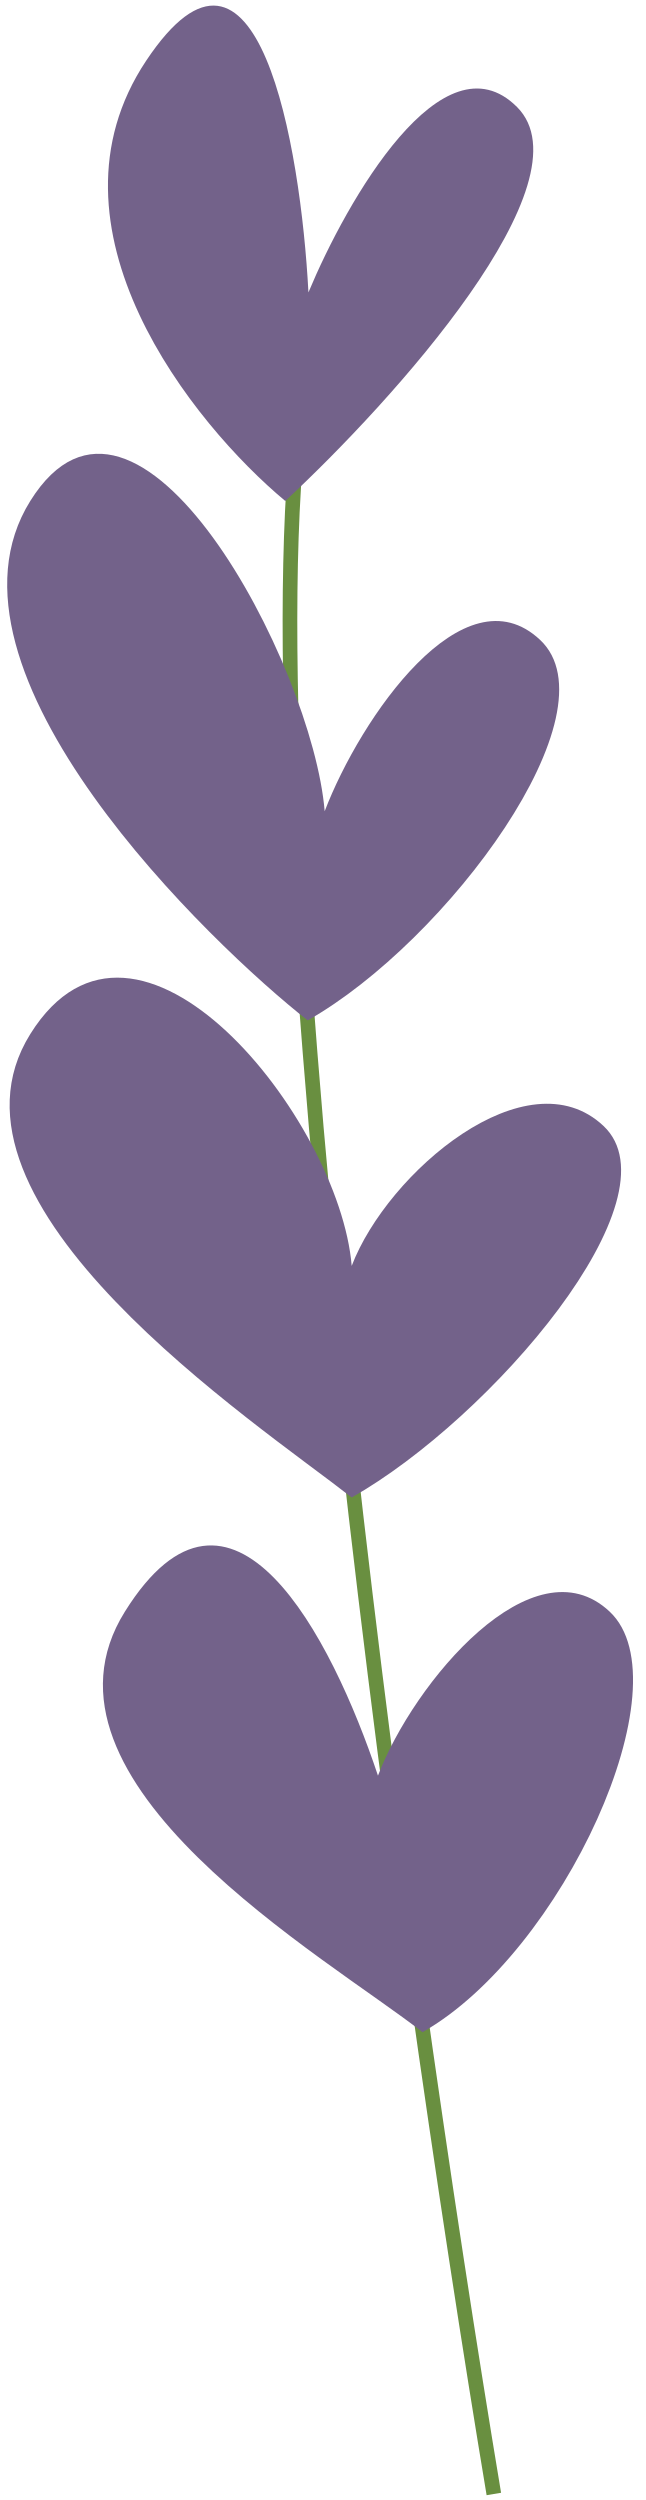
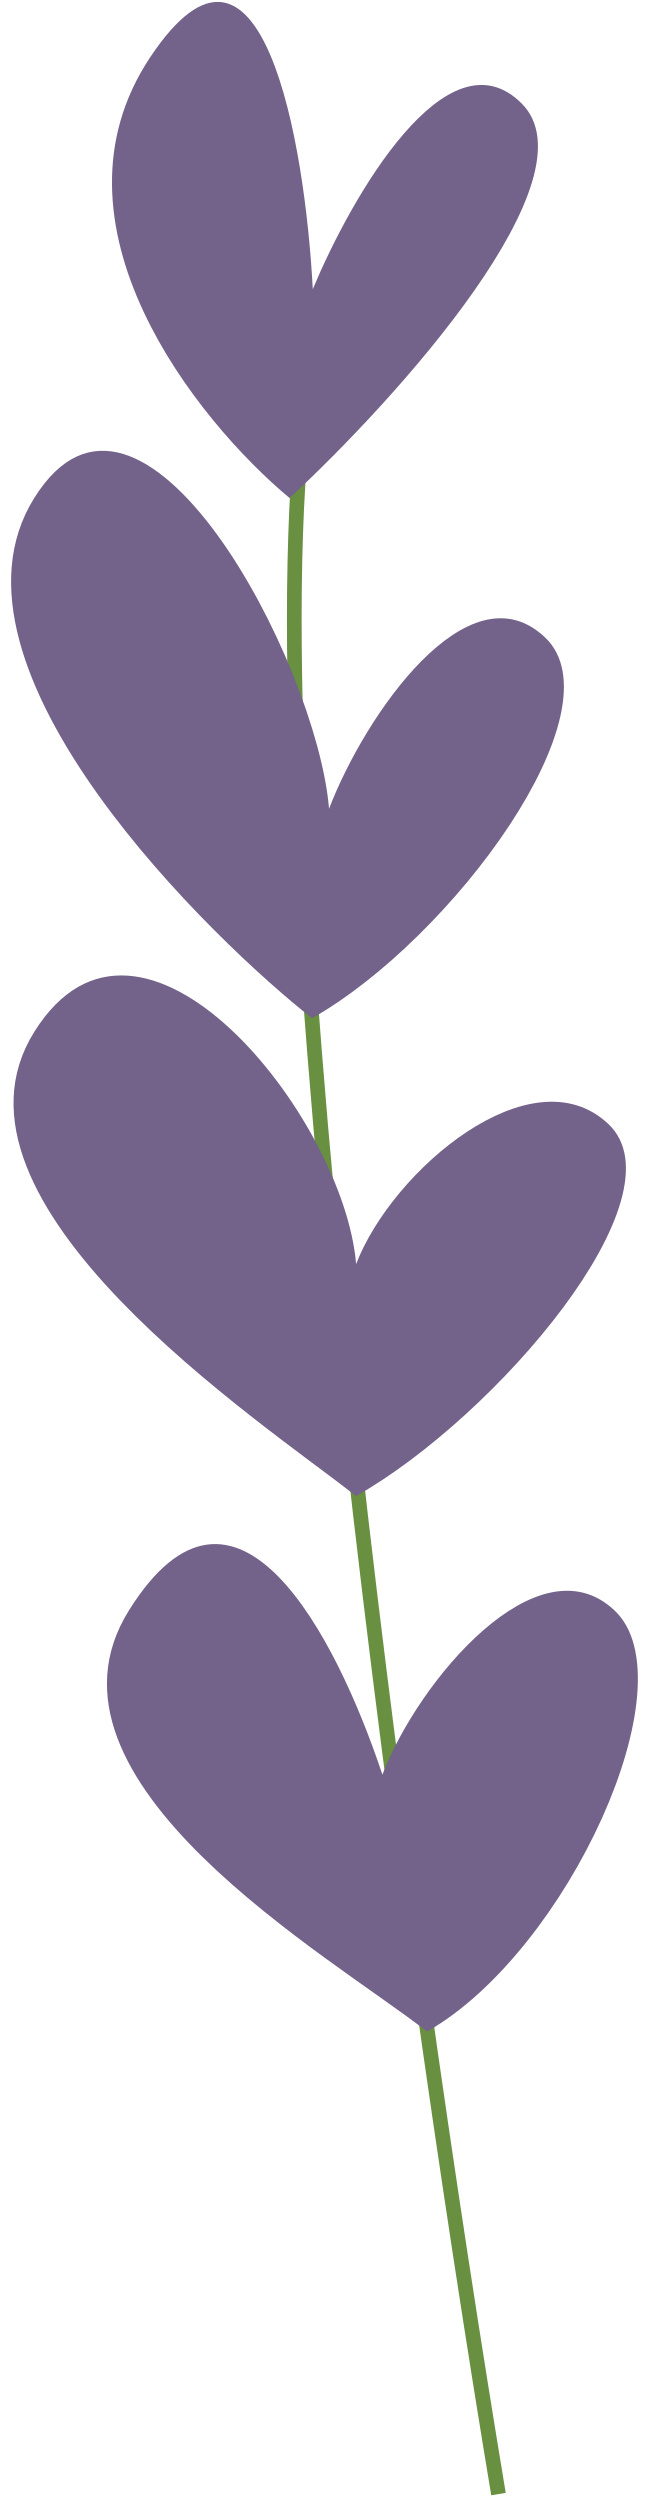
- <svg xmlns="http://www.w3.org/2000/svg" width="88" height="341" viewBox="0 0 88 341" fill="none">
-   <path d="M67.36 340.18C54.716 264.315 31.956 99.94 42.072 49.363" stroke="#698F40" stroke-width="2" />
-   <path d="M19.943 8.273C4.77 31.033 26.265 57.796 38.91 68.333C53.661 54.635 80.635 24.71 70.52 14.594C60.405 4.479 47.339 27.239 42.071 39.884C41.017 19.864 35.116 -14.486 19.943 8.273Z" fill="#73628A" />
-   <path d="M4.136 68.324C-10.356 91.524 29.018 129.025 41.969 139.183C61.035 128.385 84.09 97.102 73.68 87.291C63.269 77.48 49.177 97.857 44.286 110.652C42.639 90.672 18.628 45.125 4.136 68.324Z" fill="#73628A" />
-   <path d="M4.136 141.037C-10.355 164.236 35.02 194.099 47.971 204.257C67.037 193.459 92.729 163.39 82.318 153.579C71.908 143.767 52.863 159.872 47.971 172.667C46.325 152.687 18.628 117.837 4.136 141.037Z" fill="#73628A" />
-   <path d="M17.031 219.833C2.539 243.033 44.679 267.032 57.63 277.189C76.696 266.391 93.576 229.644 83.165 219.833C72.755 210.022 56.446 229.404 51.555 242.199C45.233 223.231 31.523 196.634 17.031 219.833Z" fill="#73628A" />
+ <svg xmlns="http://www.w3.org/2000/svg" width="67" height="255" viewBox="0 0 67 255" fill="none">
+   <path d="M50.845 254.394C41.375 197.576 24.33 74.472 31.905 36.594" stroke="#698F40" stroke-width="1.498" />
+   <path d="M15.332 5.821C3.969 22.866 20.067 42.91 29.537 50.801C40.584 40.542 60.786 18.131 53.21 10.555C45.635 2.979 35.849 20.025 31.904 29.495C31.115 14.501 26.696 -11.225 15.332 5.821Z" fill="#73628A" />
+   <path d="M3.494 50.794C-7.359 68.169 22.129 96.255 31.828 103.862C46.107 95.775 63.374 72.347 55.577 64.999C47.78 57.651 37.226 72.912 33.563 82.495C32.33 67.531 14.348 33.42 3.494 50.794Z" fill="#73628A" />
+   <path d="M3.495 105.25C-7.359 122.625 26.625 144.99 36.324 152.597C50.603 144.511 69.844 121.991 62.047 114.643C54.25 107.295 39.987 119.357 36.324 128.939C35.091 113.976 14.348 87.876 3.495 105.25Z" fill="#73628A" />
+   <path d="M13.151 164.263C2.298 181.638 33.857 199.611 43.556 207.218C57.835 199.132 70.477 171.611 62.681 164.263C54.884 156.915 42.67 171.431 39.006 181.014C34.272 166.808 24.004 146.889 13.151 164.263Z" fill="#73628A" />
</svg>
